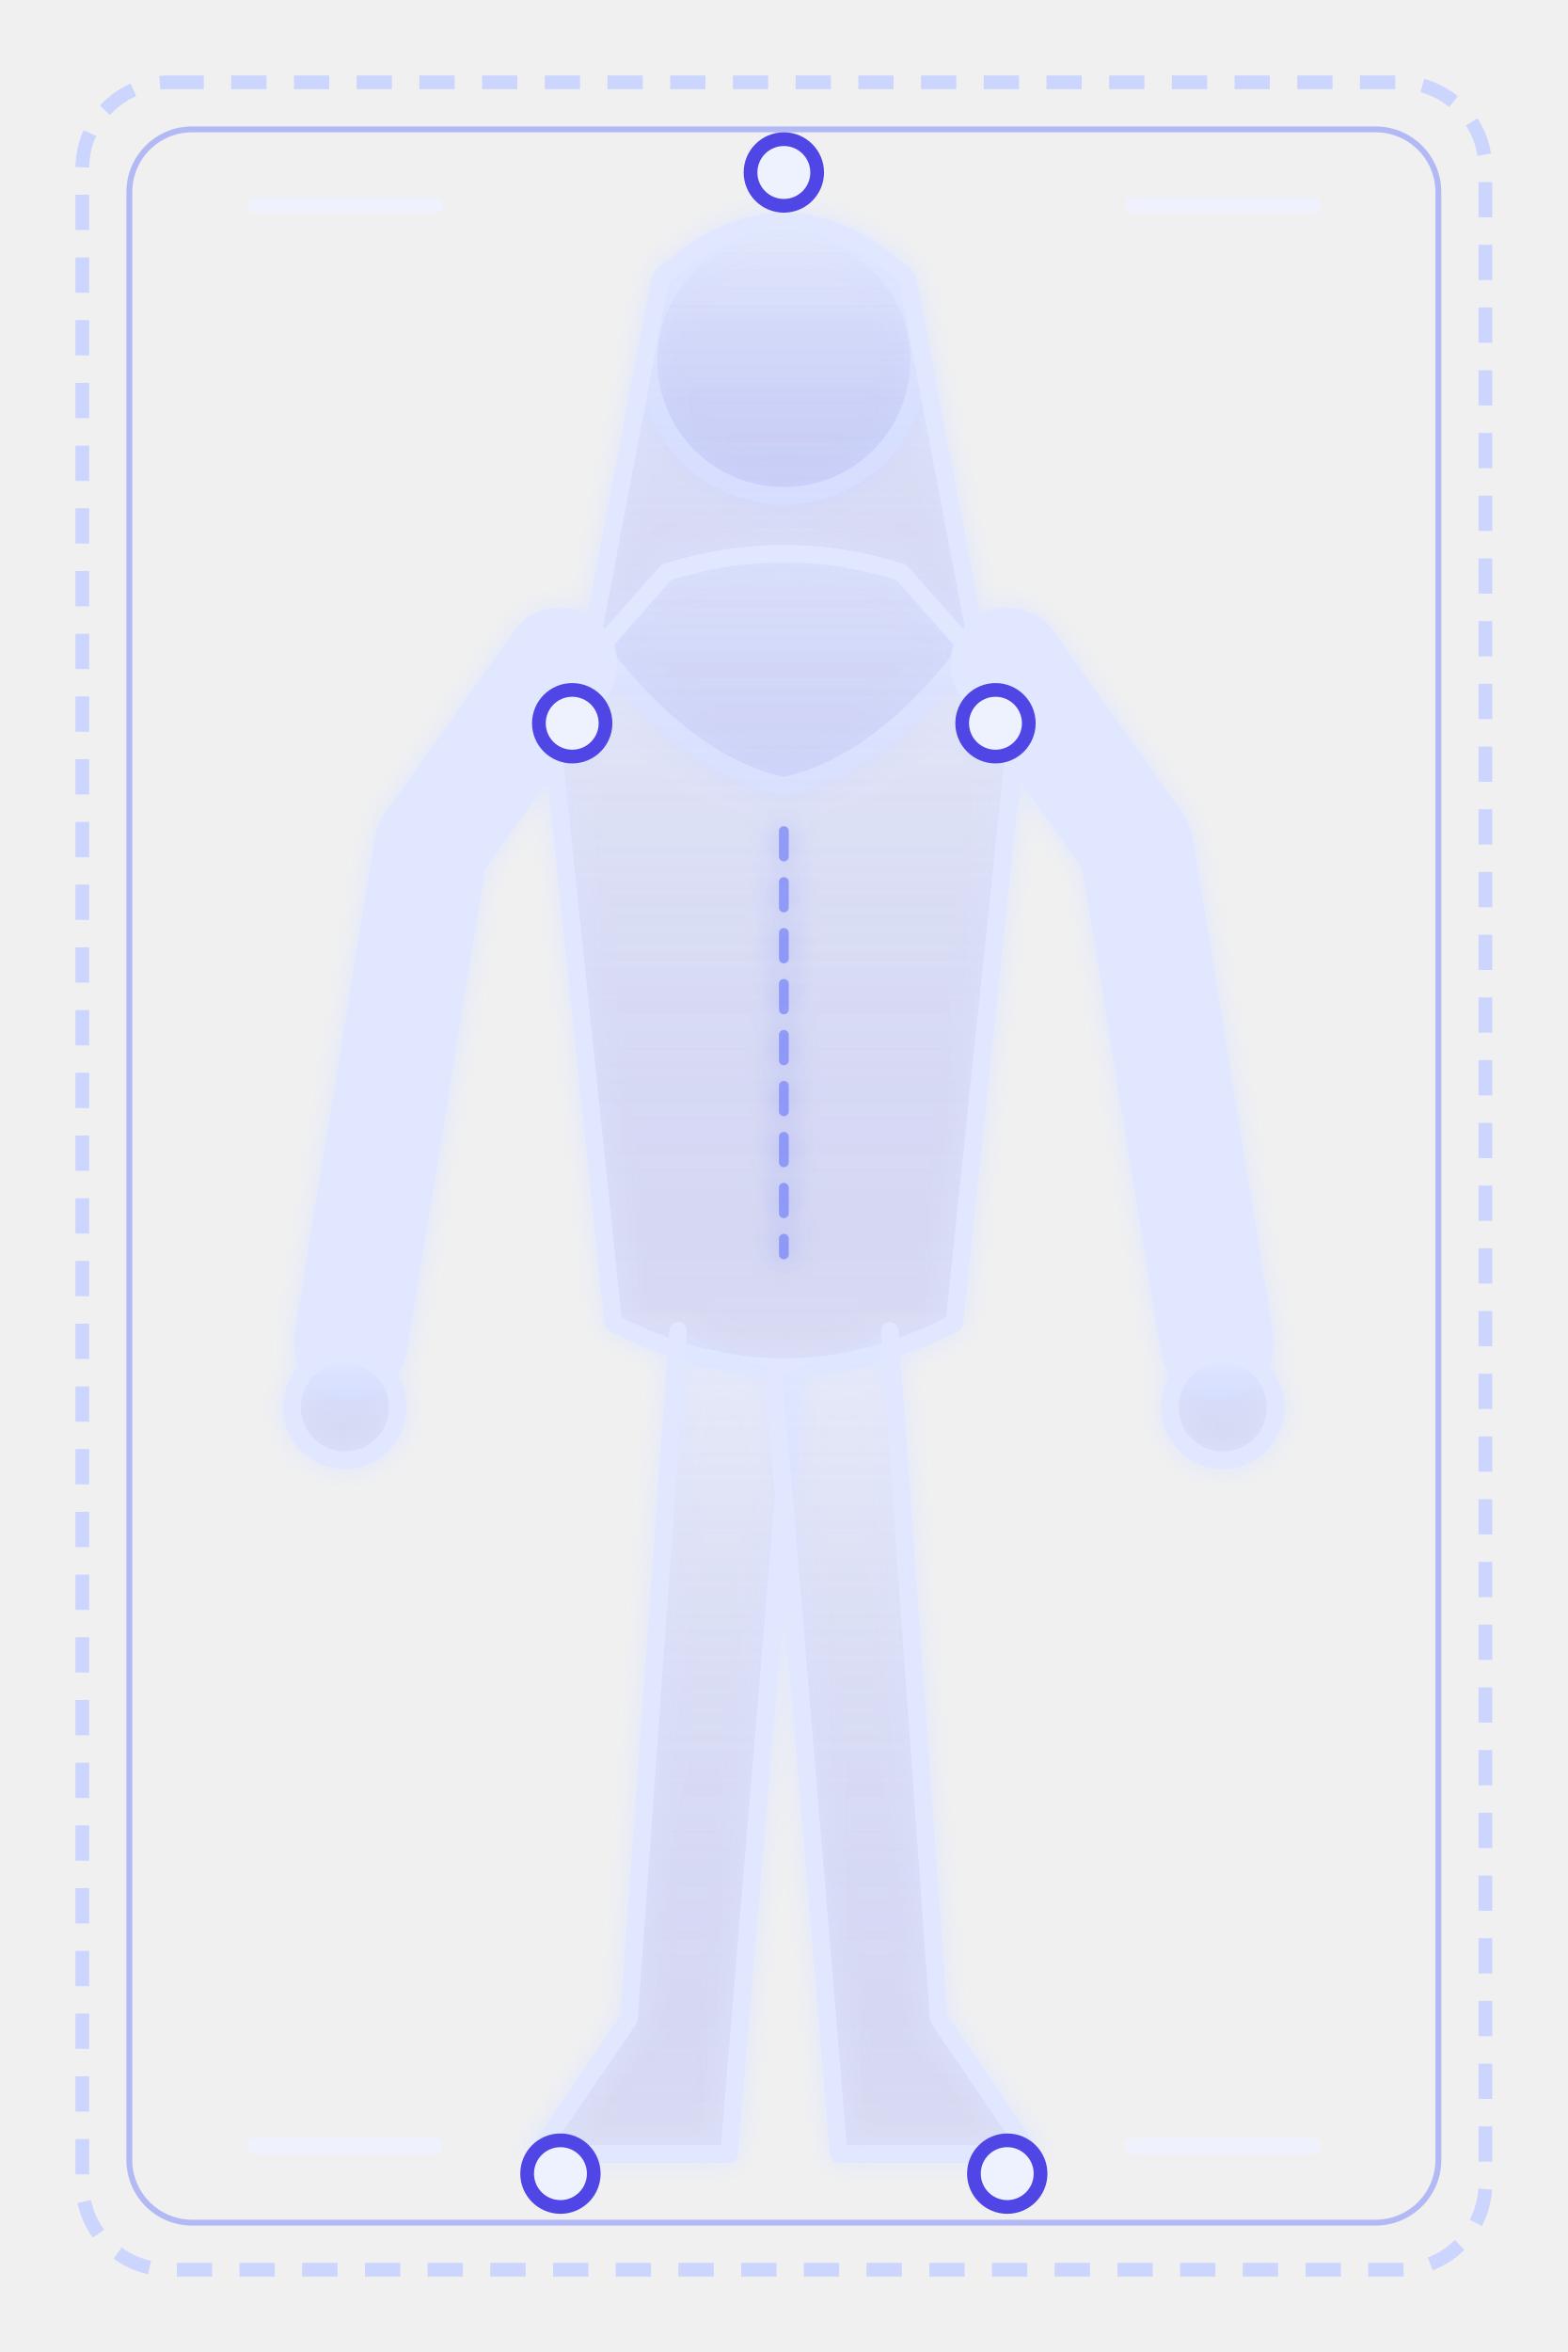
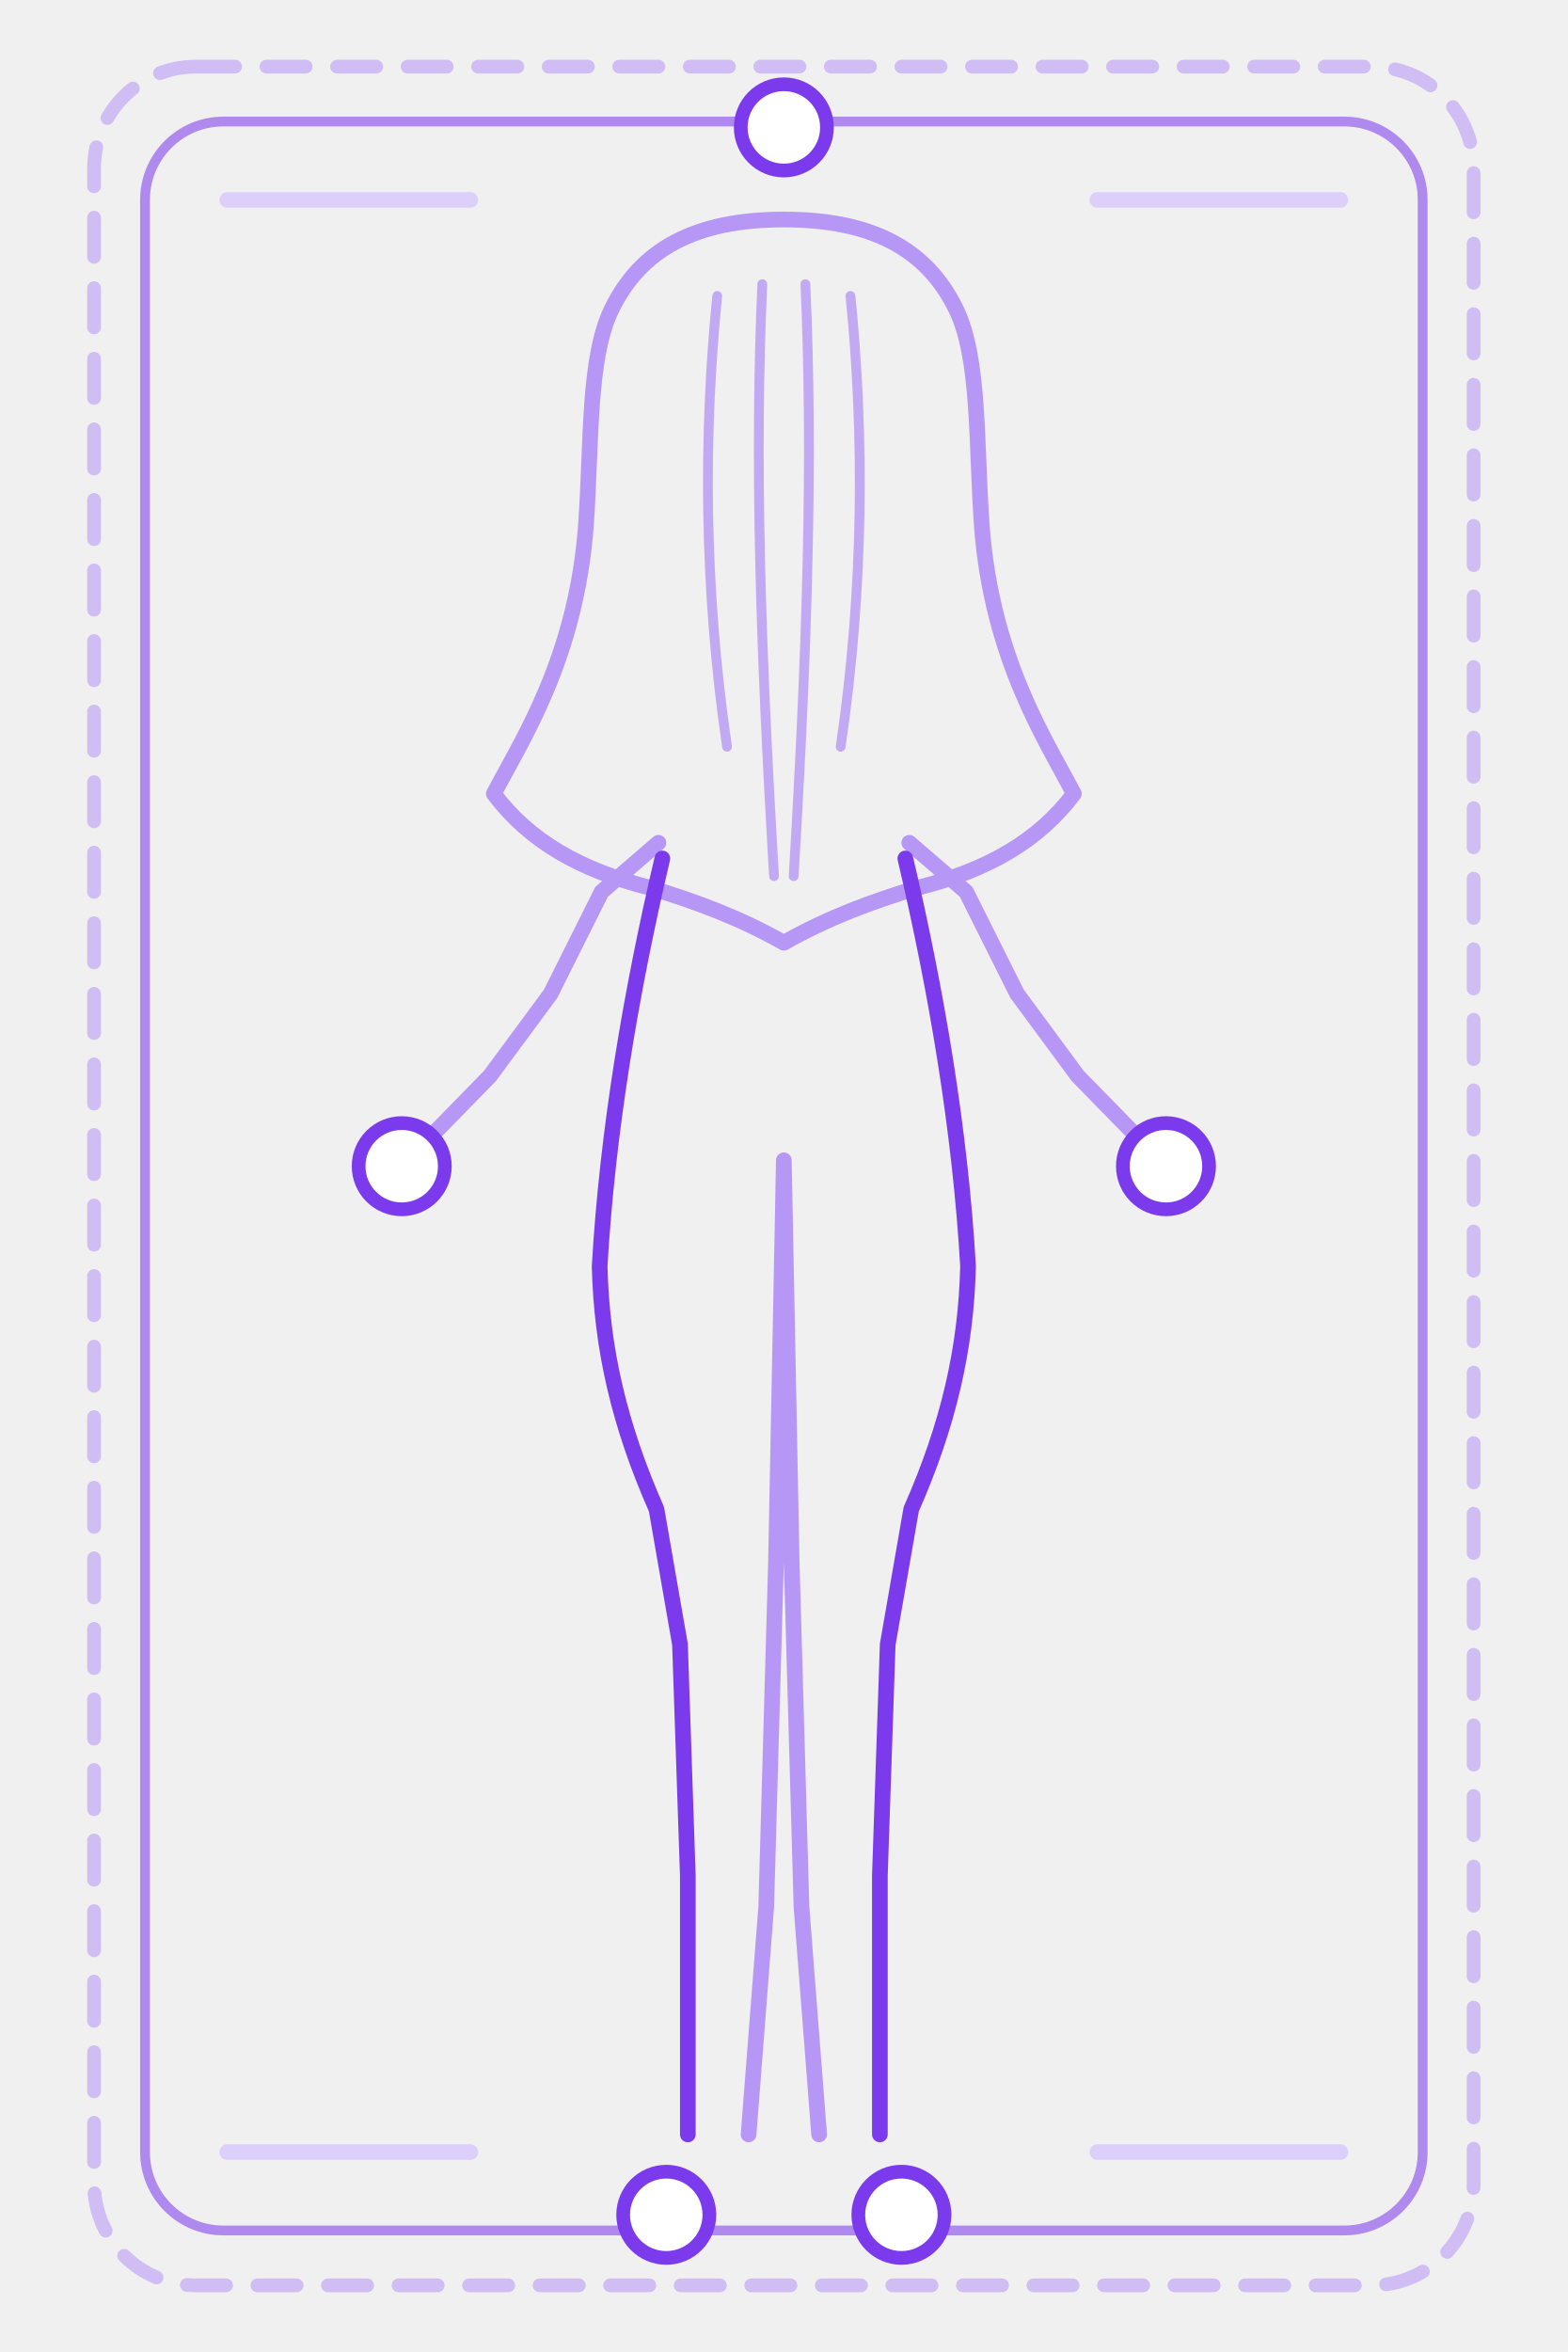
- <svg xmlns="http://www.w3.org/2000/svg" width="800" height="1200" viewBox="0 0 800 1200" preserveAspectRatio="xMidYMid meet" role="img" aria-labelledby="backGuideTitle backGuideDesc" data-kinojo-guide="BACK">
-   <defs>
-     <linearGradient id="backGuideFill" x1="0" y1="0" x2="0" y2="1">
-       <stop offset="0" stop-color="#e0e7ff" stop-opacity=".30" />
-       <stop offset="1" stop-color="#818cf8" stop-opacity=".12" />
-     </linearGradient>
-     <filter id="backGuideGlow" x="-30%" y="-30%" width="160%" height="160%">
-       <feGaussianBlur stdDeviation="7" result="blur" />
-       <feMerge>
-         <feMergeNode in="blur" />
-         <feMergeNode in="SourceGraphic" />
-       </feMerge>
-     </filter>
-   </defs>
-   <rect x="42" y="42" width="716" height="1116" rx="44" fill="none" stroke="#c7d2fe" stroke-width="7" stroke-dasharray="18 14" opacity=".9" />
-   <rect x="66" y="66" width="668" height="1068" rx="32" fill="none" stroke="#818cf8" stroke-width="3" opacity=".55" />
-   <path d="M130 105h92M578 105h92M130 1095h92M578 1095h92" fill="none" stroke="#eef2ff" stroke-width="8" stroke-linecap="round" opacity=".85" />
-   <g filter="url(#backGuideGlow)" stroke="#e0e7ff" stroke-width="9" stroke-linejoin="round" stroke-linecap="round">
-     <circle cx="400" cy="184" r="69" fill="url(#backGuideFill)" />
-     <path d="M337 142Q400 84 463 142L498 326Q451 390 400 401Q349 390 302 326Z" fill="url(#backGuideFill)" />
-     <path d="M340 292Q400 273 460 292L520 360L487 675Q400 720 313 675L280 360Z" fill="url(#backGuideFill)" />
-     <path d="M286 339L220 432L179 685" fill="none" stroke-width="58" />
-     <path d="M514 339L580 432L621 685" fill="none" stroke-width="58" />
-     <circle cx="176" cy="718" r="27" fill="url(#backGuideFill)" />
-     <circle cx="624" cy="718" r="27" fill="url(#backGuideFill)" />
-     <path d="M346 679L321 1030L274 1099H372L405 703" fill="url(#backGuideFill)" />
-     <path d="M454 679L479 1030L526 1099H428L395 703" fill="url(#backGuideFill)" />
-     <path d="M400 424V640" fill="none" stroke="#818cf8" stroke-width="5" stroke-dasharray="13 13" opacity=".8" />
+ <svg xmlns="http://www.w3.org/2000/svg" width="800" height="1200" viewBox="0 0 800 1200">
+   <g fill="none" stroke-linecap="round" stroke-linejoin="round">
+     <rect x="48" y="34" width="704" height="1132" rx="52" stroke="#b797f5" stroke-width="7" stroke-dasharray="20 16" opacity=".58" />
+     <rect x="74" y="62" width="652" height="1076" rx="40" stroke="#9b69ee" stroke-width="5" opacity=".76" />
+     <path d="M116 102h124M560 102h124M116 1098h124M560 1098h124" stroke="#d8c5ff" stroke-width="8" opacity=".76" />
+     <g stroke="#b797f5" stroke-width="8">
+       <path d="M400 112c-45 0-73 15-88 46-12 25-10 67-13 110-5 68-33 110-47 137 18 24 44 39 80 48 23 7 45 15 68 28 23-13 45-21 68-28 36-9 62-24 80-48-14-27-42-69-47-137-3-43-1-85-13-110-15-31-43-46-88-46z" />
+       <path d="M366 151c-7 70-7 148 5 230M389 145c-4 89-1 185 6 302M411 145c4 89 1 185-6 302M434 151c7 70 7 148-5 230" stroke-width="5" opacity=".8" />
+       <path d="M336 430l-29 25-26 52-31 42-45 46M464 430l29 25 26 52 31 42 45 46" />
+       <path d="M338 438c-16 68-28 139-32 208 1 42 10 81 29 124l12 69 4 118v132M462 438c16 68 28 139 32 208-1 42-10 81-29 124l-12 69-4 118v132" stroke="#7c3aed" />
+       <path d="M400 592l-4 205-5 176-9 116M400 592l4 205 5 176 9 116" />
+     </g>
  </g>
-   <g fill="#eef2ff" stroke="#4f46e5" stroke-width="7">
-     <circle cx="400" cy="88" r="17" />
-     <circle cx="292" cy="369" r="17" />
-     <circle cx="508" cy="369" r="17" />
-     <circle cx="286" cy="1109" r="17" />
-     <circle cx="514" cy="1109" r="17" />
+   <g fill="#fff" stroke="#7c3aed" stroke-width="7">
+     <circle cx="400" cy="65" r="22" />
+     <circle cx="205" cy="595" r="22" />
+     <circle cx="595" cy="595" r="22" />
+     <circle cx="340" cy="1130" r="22" />
+     <circle cx="460" cy="1130" r="22" />
  </g>
</svg>
